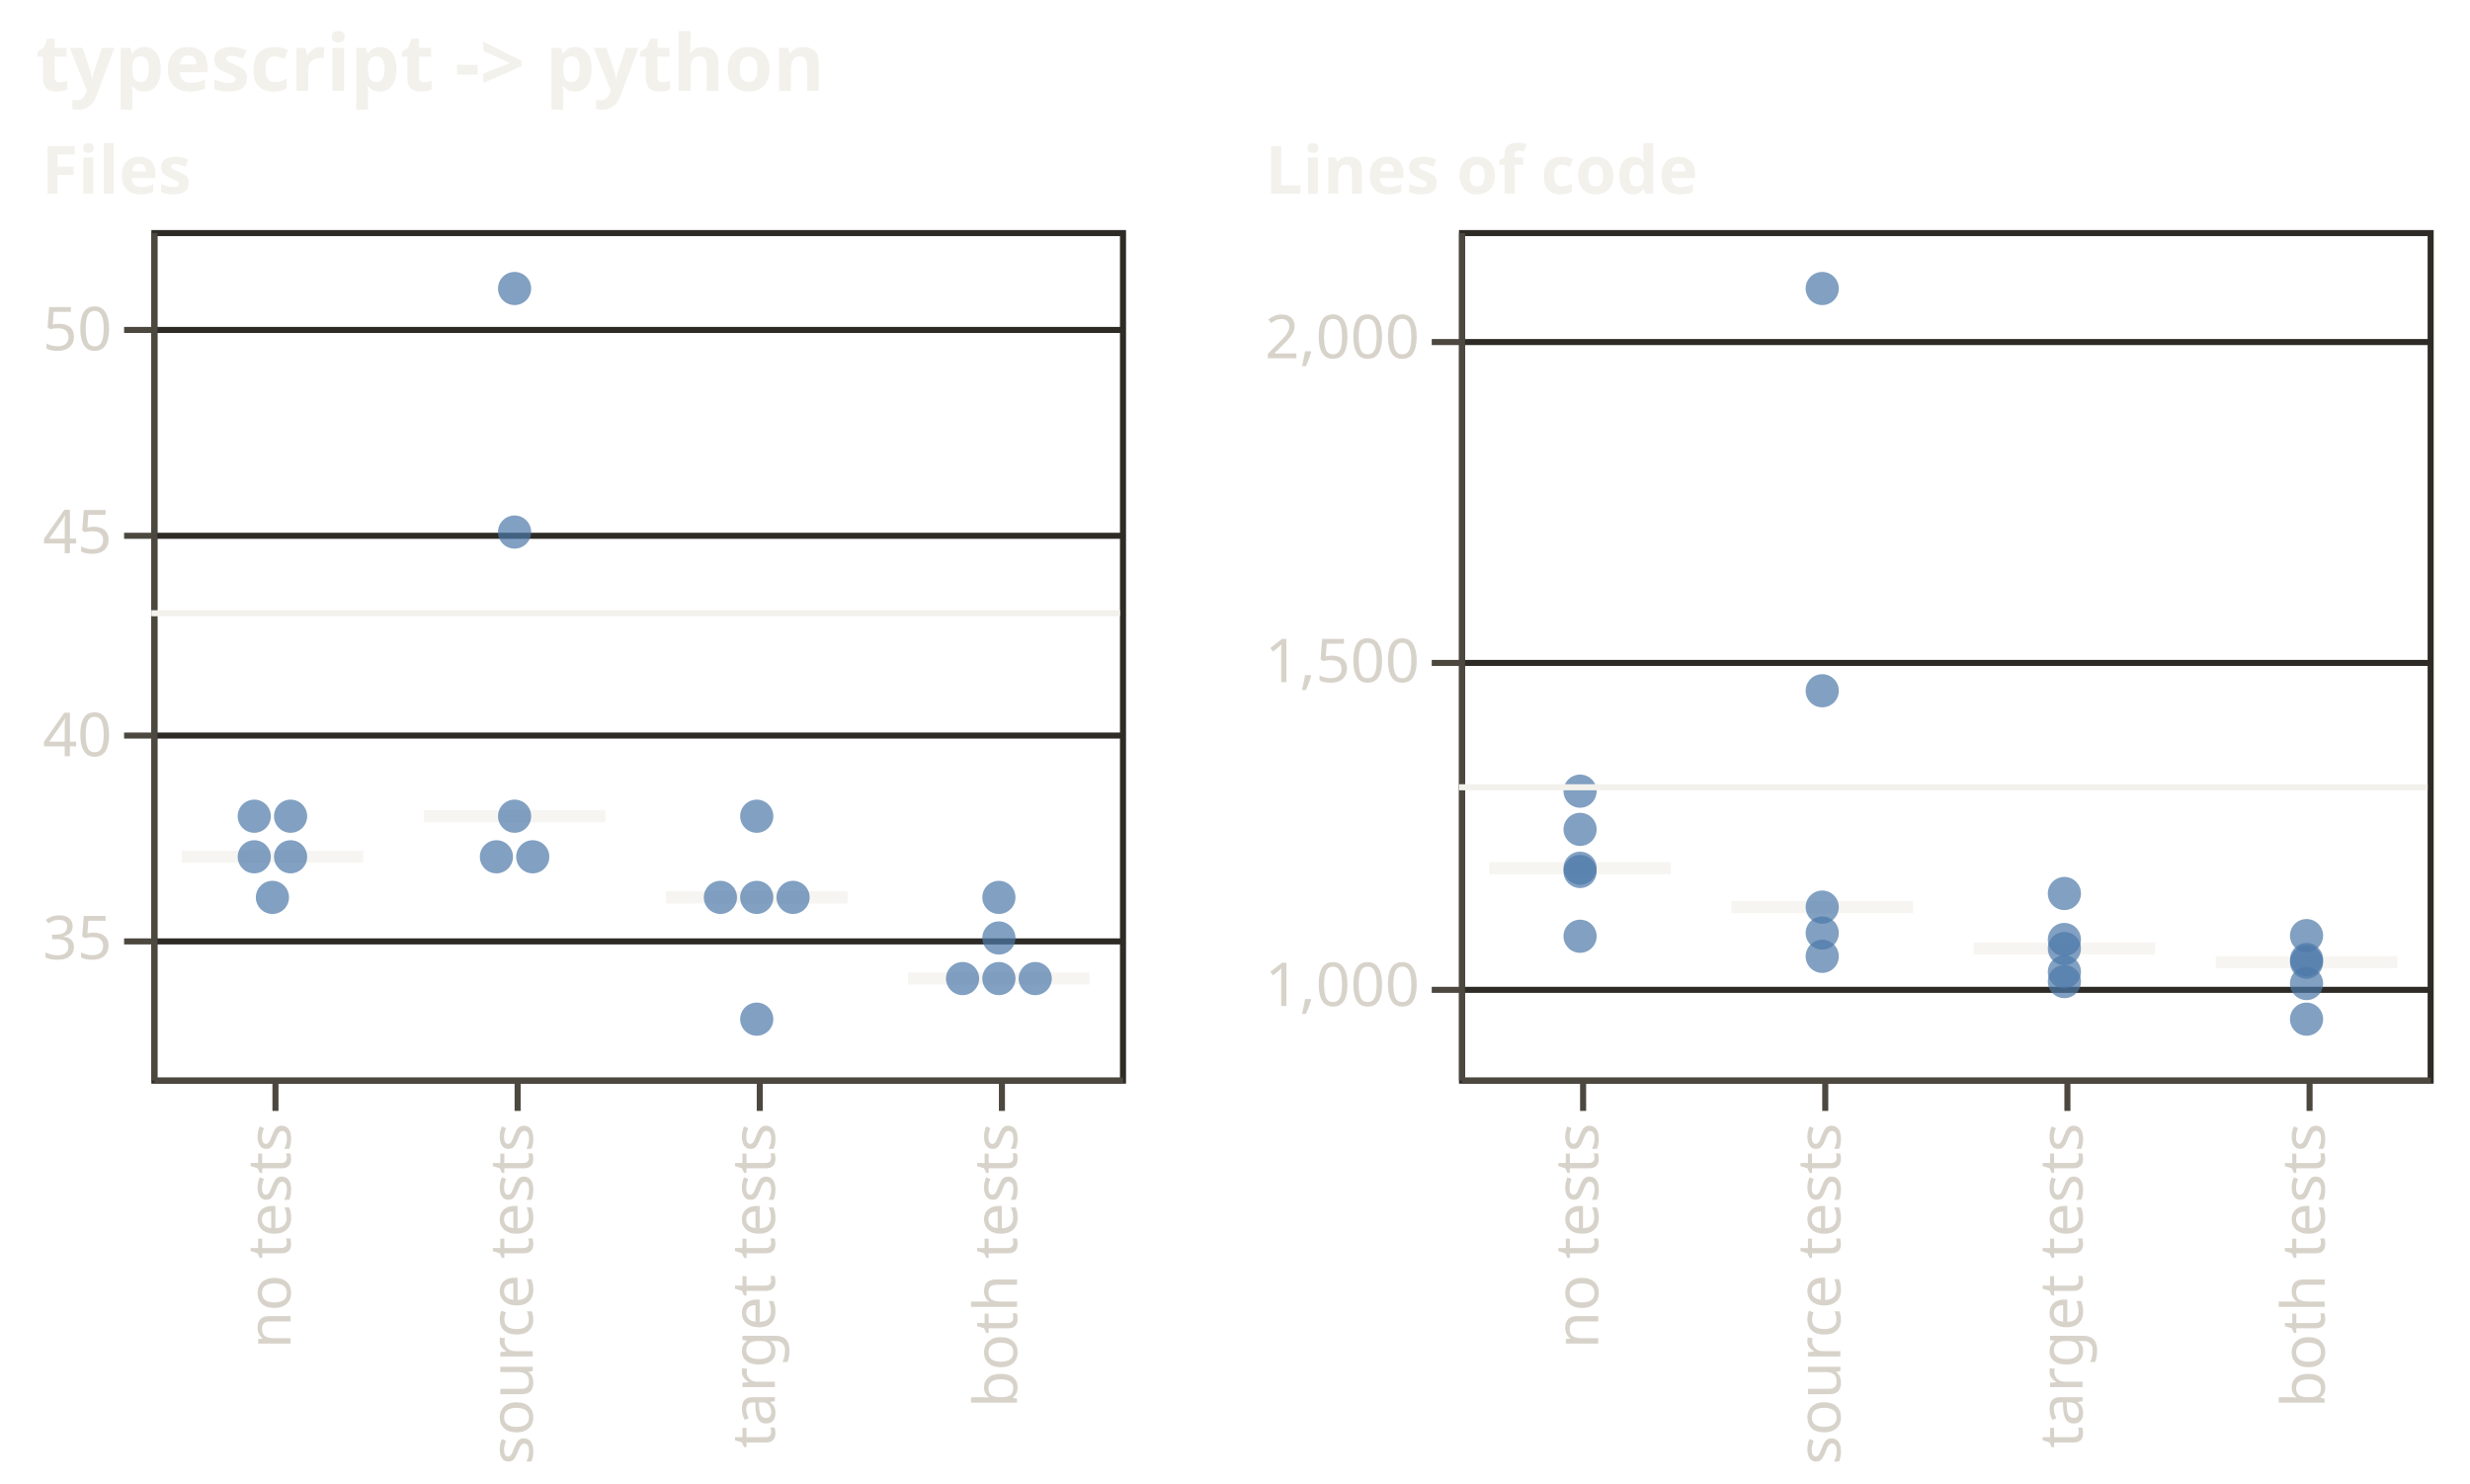
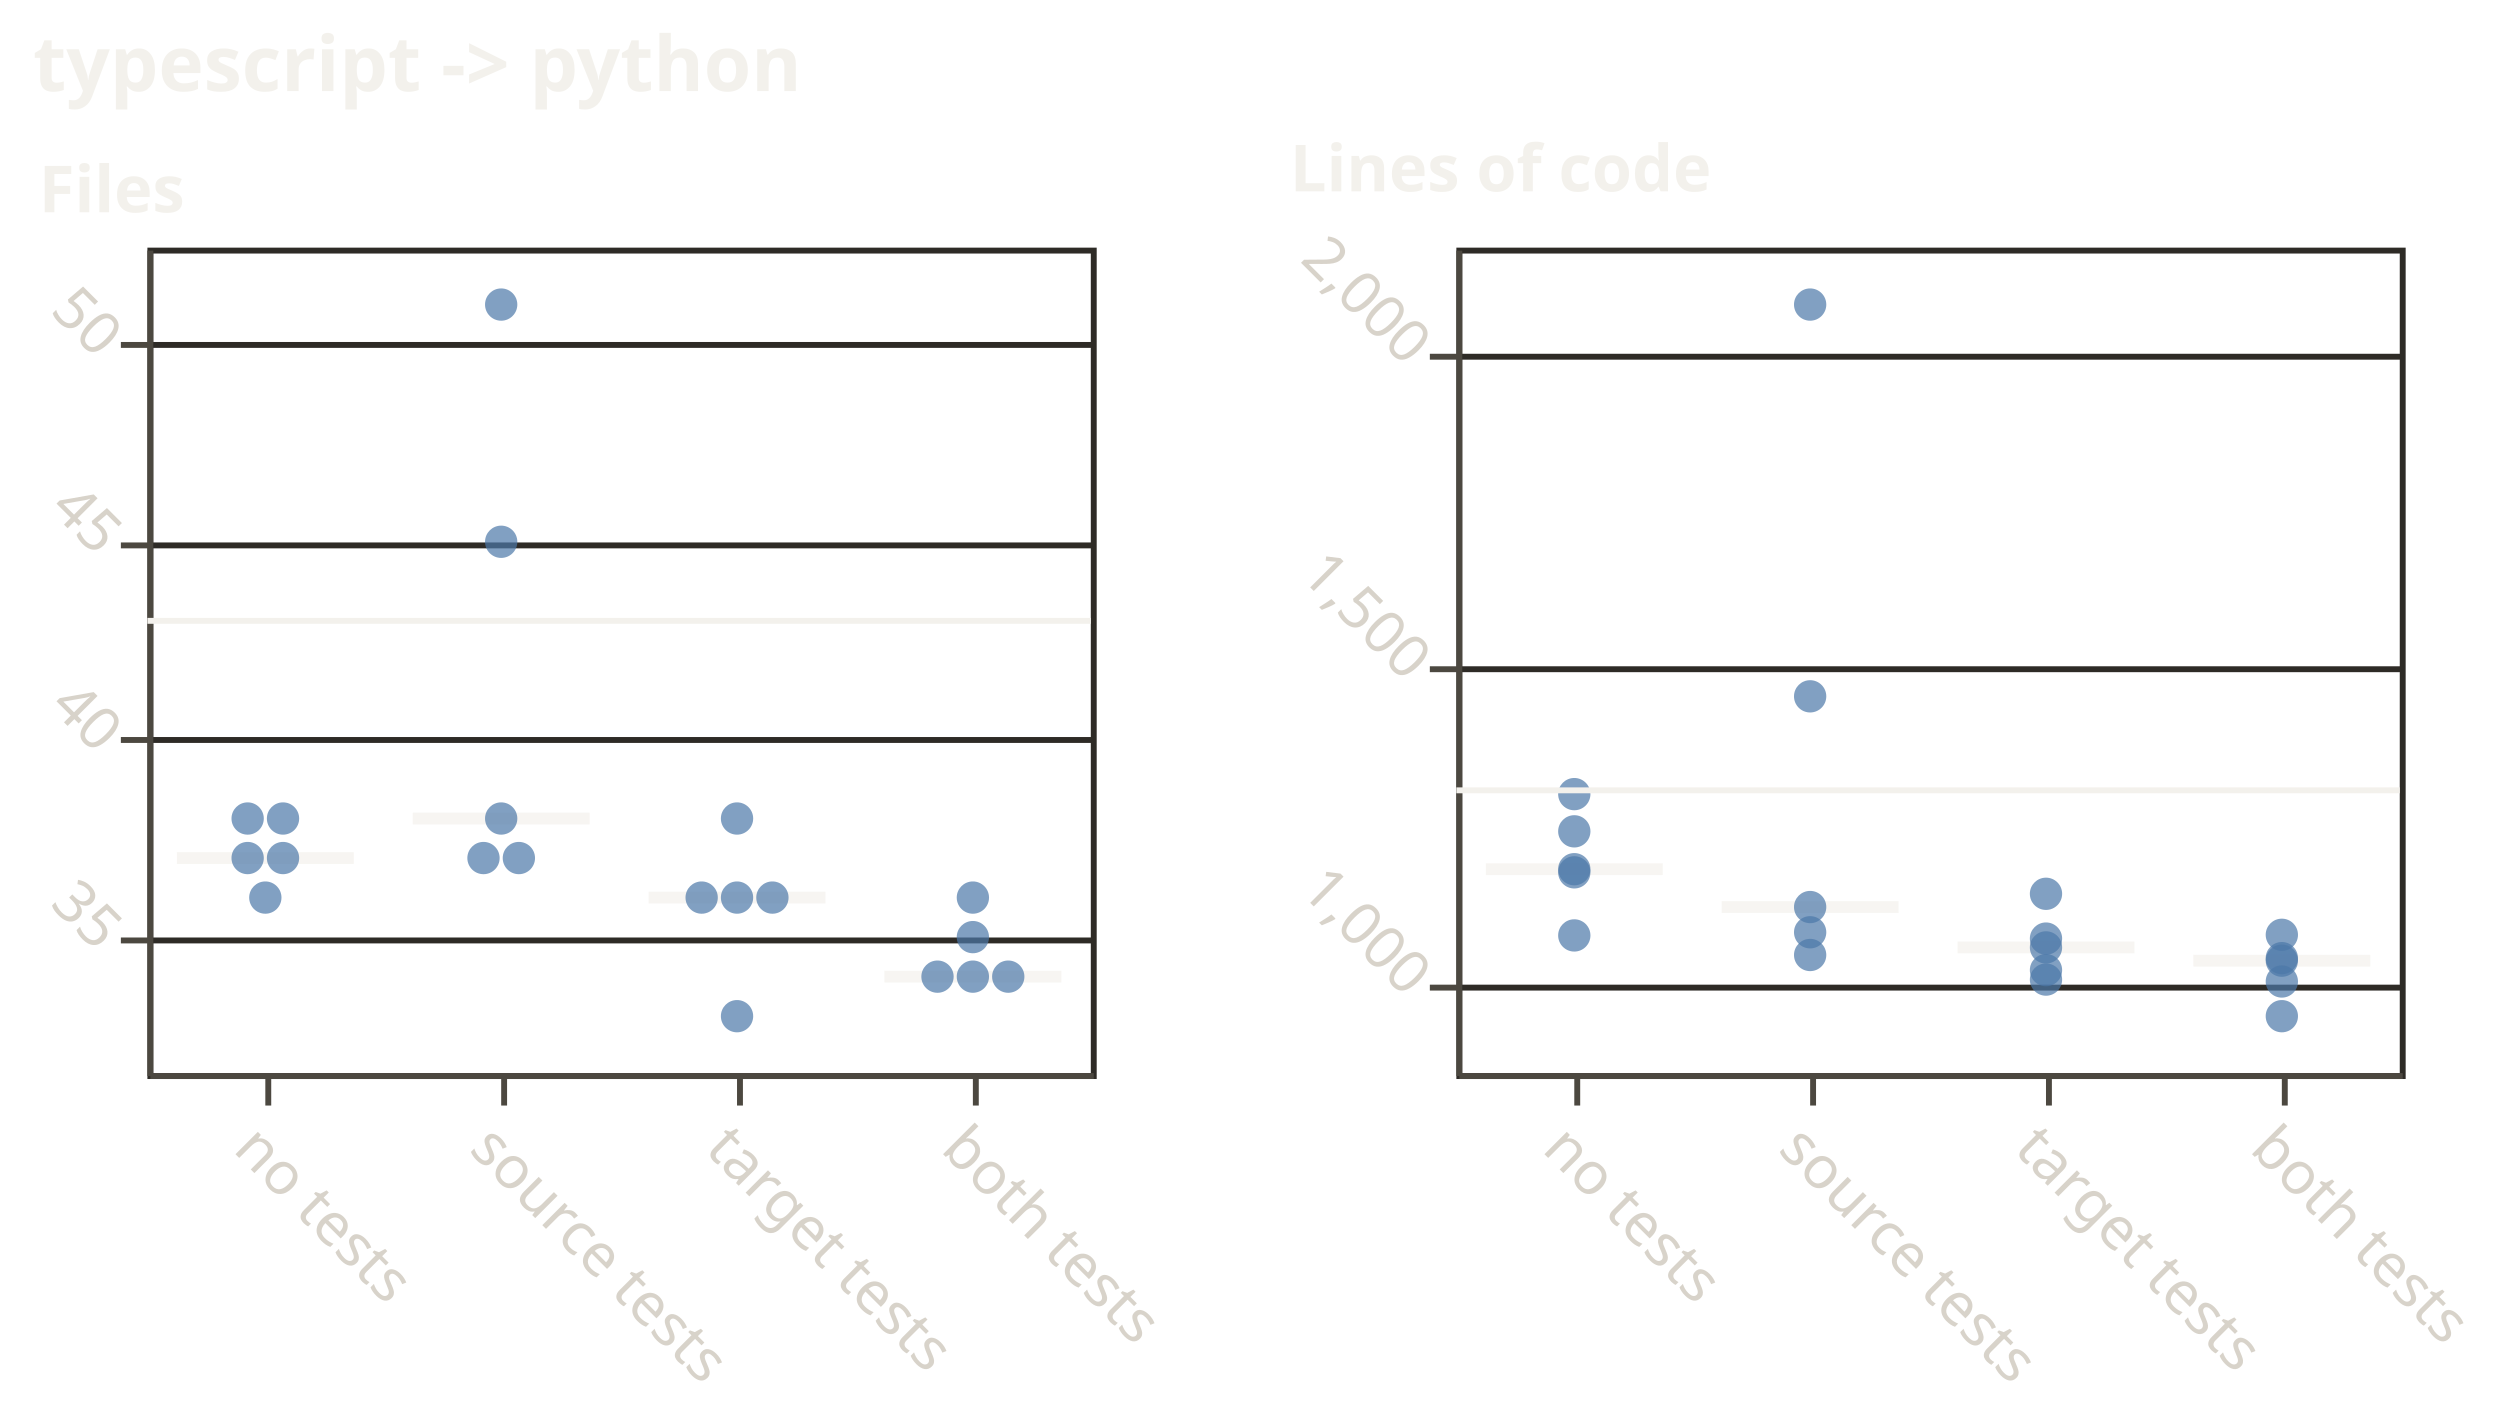
- <svg xmlns="http://www.w3.org/2000/svg" version="1.1" class="marks" width="408" height="245" viewBox="0 0 408 245">
-   <g fill="none" stroke-miterlimit="10" transform="translate(25,38)">
+ <svg xmlns="http://www.w3.org/2000/svg" version="1.1" class="marks" width="424" height="241" viewBox="0 0 424 241">
+   <g fill="none" stroke-miterlimit="10" transform="translate(25,42)">
    <g class="mark-group role-frame root" role="graphics-object" aria-roledescription="group mark container">
      <g transform="translate(0,0)">
        <path class="background" aria-hidden="true" d="M0,0h0v0h0Z" />
        <g>
          <g class="mark-group role-scope concat_0_group" role="graphics-object" aria-roledescription="group mark container">
            <g transform="translate(0,0)">
              <path class="background" aria-hidden="true" d="M0.5,0.5h160v140h-160Z" stroke="#2e2b26" />
              <g>
                <g class="mark-group role-axis" aria-hidden="true">
                  <g transform="translate(0.5,0.5)">
                    <path class="background" aria-hidden="true" d="M0,0h0v0h0Z" pointer-events="none" />
                    <g>
                      <g class="mark-rule role-axis-grid" pointer-events="none">
                        <line transform="translate(0,117)" x2="160" y2="0" stroke="#2e2b26" stroke-width="1" opacity="1" />
                        <line transform="translate(0,83)" x2="160" y2="0" stroke="#2e2b26" stroke-width="1" opacity="1" />
                        <line transform="translate(0,50)" x2="160" y2="0" stroke="#2e2b26" stroke-width="1" opacity="1" />
                        <line transform="translate(0,16)" x2="160" y2="0" stroke="#2e2b26" stroke-width="1" opacity="1" />
                      </g>
                    </g>
                    <path class="foreground" aria-hidden="true" d="" pointer-events="none" display="none" />
                  </g>
                </g>
                <g class="mark-group role-axis" role="graphics-symbol" aria-roledescription="axis" aria-label="X-axis for a discrete scale with 4 values: no tests, source tests, target tests, both tests">
                  <g transform="translate(0.5,140.5)">
                    <path class="background" aria-hidden="true" d="M0,0h0v0h0Z" pointer-events="none" />
                    <g>
                      <g class="mark-rule role-axis-tick" pointer-events="none">
                        <line transform="translate(20,0)" x2="0" y2="5" stroke="#4c4840" stroke-width="1" opacity="1" />
                        <line transform="translate(60,0)" x2="0" y2="5" stroke="#4c4840" stroke-width="1" opacity="1" />
                        <line transform="translate(100,0)" x2="0" y2="5" stroke="#4c4840" stroke-width="1" opacity="1" />
                        <line transform="translate(140,0)" x2="0" y2="5" stroke="#4c4840" stroke-width="1" opacity="1" />
                      </g>
                      <g class="mark-text role-axis-label" pointer-events="none">
-                         <text text-anchor="end" transform="translate(19.5,7) rotate(270) translate(0,3)" font-family="sans-serif" font-size="10px" fill="#d8d3ca" opacity="1">no tests</text>
-                         <text text-anchor="end" transform="translate(59.5,7) rotate(270) translate(0,3)" font-family="sans-serif" font-size="10px" fill="#d8d3ca" opacity="1">source tests</text>
-                         <text text-anchor="end" transform="translate(99.5,7) rotate(270) translate(0,3)" font-family="sans-serif" font-size="10px" fill="#d8d3ca" opacity="1">target tests</text>
-                         <text text-anchor="end" transform="translate(139.5,7) rotate(270) translate(0,3)" font-family="sans-serif" font-size="10px" fill="#d8d3ca" opacity="1">both tests</text>
+                         <text text-anchor="start" transform="translate(19.5,7) rotate(45) translate(0,8)" font-family="sans-serif" font-size="10px" fill="#d8d3ca" opacity="1">no tests</text>
+                         <text text-anchor="start" transform="translate(59.5,7) rotate(45) translate(0,8)" font-family="sans-serif" font-size="10px" fill="#d8d3ca" opacity="1">source tests</text>
+                         <text text-anchor="start" transform="translate(99.5,7) rotate(45) translate(0,8)" font-family="sans-serif" font-size="10px" fill="#d8d3ca" opacity="1">target tests</text>
+                         <text text-anchor="start" transform="translate(139.5,7) rotate(45) translate(0,8)" font-family="sans-serif" font-size="10px" fill="#d8d3ca" opacity="1">both tests</text>
                      </g>
                      <g class="mark-rule role-axis-domain" pointer-events="none">
                        <line transform="translate(0,0)" x2="160" y2="0" stroke="#4c4840" stroke-width="1" opacity="1" />
                      </g>
                    </g>
                    <path class="foreground" aria-hidden="true" d="" pointer-events="none" display="none" />
                  </g>
                </g>
                <g class="mark-group role-axis" role="graphics-symbol" aria-roledescription="axis" aria-label="Y-axis for a linear scale with values from 32 to 52">
                  <g transform="translate(0.5,0.5)">
                    <path class="background" aria-hidden="true" d="M0,0h0v0h0Z" pointer-events="none" />
                    <g>
                      <g class="mark-rule role-axis-tick" pointer-events="none">
                        <line transform="translate(0,117)" x2="-5" y2="0" stroke="#4c4840" stroke-width="1" opacity="1" />
                        <line transform="translate(0,83)" x2="-5" y2="0" stroke="#4c4840" stroke-width="1" opacity="1" />
                        <line transform="translate(0,50)" x2="-5" y2="0" stroke="#4c4840" stroke-width="1" opacity="1" />
                        <line transform="translate(0,16)" x2="-5" y2="0" stroke="#4c4840" stroke-width="1" opacity="1" />
                      </g>
                      <g class="mark-text role-axis-label" pointer-events="none">
-                         <text text-anchor="end" transform="translate(-7,119.9349)" font-family="sans-serif" font-size="10px" fill="#d8d3ca" opacity="1">35</text>
-                         <text text-anchor="end" transform="translate(-7,86.40996)" font-family="sans-serif" font-size="10px" fill="#d8d3ca" opacity="1">40</text>
-                         <text text-anchor="end" transform="translate(-7,52.88506)" font-family="sans-serif" font-size="10px" fill="#d8d3ca" opacity="1">45</text>
-                         <text text-anchor="end" transform="translate(-7,19.36015)" font-family="sans-serif" font-size="10px" fill="#d8d3ca" opacity="1">50</text>
+                         <text text-anchor="end" transform="translate(-7,116.9349) rotate(45) translate(0,3)" font-family="sans-serif" font-size="10px" fill="#d8d3ca" opacity="1">35</text>
+                         <text text-anchor="end" transform="translate(-7,83.40996) rotate(45) translate(0,3)" font-family="sans-serif" font-size="10px" fill="#d8d3ca" opacity="1">40</text>
+                         <text text-anchor="end" transform="translate(-7,49.88506) rotate(45) translate(0,3)" font-family="sans-serif" font-size="10px" fill="#d8d3ca" opacity="1">45</text>
+                         <text text-anchor="end" transform="translate(-7,16.36015) rotate(45) translate(0,3)" font-family="sans-serif" font-size="10px" fill="#d8d3ca" opacity="1">50</text>
                      </g>
                      <g class="mark-rule role-axis-domain" pointer-events="none">
                        <line transform="translate(0,140)" x2="0" y2="-140" stroke="#4c4840" stroke-width="1" opacity="1" />
                      </g>
                    </g>
                    <path class="foreground" aria-hidden="true" d="" pointer-events="none" display="none" />
                  </g>
                </g>
                <g class="mark-rect role-mark concat_0_layer_0_marks" role="graphics-object" aria-roledescription="rect mark container">
                  <path aria-label="condition: no tests; Median of value: 37" role="graphics-symbol" aria-roledescription="tick" d="M5,102.525h30v2h-30Z" fill="#f3f1ec" opacity="0.7" />
                  <path aria-label="condition: source tests; Median of value: 38" role="graphics-symbol" aria-roledescription="tick" d="M45,95.82h30v2h-30Z" fill="#f3f1ec" opacity="0.7" />
                  <path aria-label="condition: target tests; Median of value: 36" role="graphics-symbol" aria-roledescription="tick" d="M85,109.23h30v2h-30Z" fill="#f3f1ec" opacity="0.7" />
                  <path aria-label="condition: both tests; Median of value: 34" role="graphics-symbol" aria-roledescription="tick" d="M125,122.64h30v2h-30Z" fill="#f3f1ec" opacity="0.7" />
                </g>
                <g class="mark-symbol role-mark concat_0_layer_1_marks" role="graphics-object" aria-roledescription="symbol mark container">
                  <path aria-label="condition: no tests; value: 37; nudge: −0.5" role="graphics-symbol" aria-roledescription="point" transform="translate(17,103.5249)" d="M2.739,0A2.739,2.739,0,1,1,-2.739,0A2.739,2.739,0,1,1,2.739,0" fill="#4c78a8" stroke-width="2" opacity="0.7" />
                  <path aria-label="condition: no tests; value: 37; nudge: 0.5" role="graphics-symbol" aria-roledescription="point" transform="translate(23,103.5249)" d="M2.739,0A2.739,2.739,0,1,1,-2.739,0A2.739,2.739,0,1,1,2.739,0" fill="#4c78a8" stroke-width="2" opacity="0.7" />
                  <path aria-label="condition: no tests; value: 38; nudge: −0.5" role="graphics-symbol" aria-roledescription="point" transform="translate(17,96.81992)" d="M2.739,0A2.739,2.739,0,1,1,-2.739,0A2.739,2.739,0,1,1,2.739,0" fill="#4c78a8" stroke-width="2" opacity="0.7" />
                  <path aria-label="condition: no tests; value: 38; nudge: 0.5" role="graphics-symbol" aria-roledescription="point" transform="translate(23,96.81992)" d="M2.739,0A2.739,2.739,0,1,1,-2.739,0A2.739,2.739,0,1,1,2.739,0" fill="#4c78a8" stroke-width="2" opacity="0.7" />
                  <path aria-label="condition: no tests; value: 36; nudge: 0" role="graphics-symbol" aria-roledescription="point" transform="translate(20,110.2299)" d="M2.739,0A2.739,2.739,0,1,1,-2.739,0A2.739,2.739,0,1,1,2.739,0" fill="#4c78a8" stroke-width="2" opacity="0.7" />
                  <path aria-label="condition: source tests; value: 37; nudge: −0.5" role="graphics-symbol" aria-roledescription="point" transform="translate(57,103.5249)" d="M2.739,0A2.739,2.739,0,1,1,-2.739,0A2.739,2.739,0,1,1,2.739,0" fill="#4c78a8" stroke-width="2" opacity="0.7" />
                  <path aria-label="condition: source tests; value: 37; nudge: 0.5" role="graphics-symbol" aria-roledescription="point" transform="translate(63,103.5249)" d="M2.739,0A2.739,2.739,0,1,1,-2.739,0A2.739,2.739,0,1,1,2.739,0" fill="#4c78a8" stroke-width="2" opacity="0.7" />
                  <path aria-label="condition: source tests; value: 38; nudge: 0" role="graphics-symbol" aria-roledescription="point" transform="translate(60,96.81992)" d="M2.739,0A2.739,2.739,0,1,1,-2.739,0A2.739,2.739,0,1,1,2.739,0" fill="#4c78a8" stroke-width="2" opacity="0.7" />
                  <path aria-label="condition: source tests; value: 45; nudge: 0" role="graphics-symbol" aria-roledescription="point" transform="translate(60,49.88506)" d="M2.739,0A2.739,2.739,0,1,1,-2.739,0A2.739,2.739,0,1,1,2.739,0" fill="#4c78a8" stroke-width="2" opacity="0.7" />
                  <path aria-label="condition: source tests; value: 51; nudge: 0" role="graphics-symbol" aria-roledescription="point" transform="translate(60,9.655172)" d="M2.739,0A2.739,2.739,0,1,1,-2.739,0A2.739,2.739,0,1,1,2.739,0" fill="#4c78a8" stroke-width="2" opacity="0.7" />
                  <path aria-label="condition: target tests; value: 38; nudge: 0" role="graphics-symbol" aria-roledescription="point" transform="translate(100,96.81992)" d="M2.739,0A2.739,2.739,0,1,1,-2.739,0A2.739,2.739,0,1,1,2.739,0" fill="#4c78a8" stroke-width="2" opacity="0.7" />
                  <path aria-label="condition: target tests; value: 36; nudge: −1" role="graphics-symbol" aria-roledescription="point" transform="translate(94,110.2299)" d="M2.739,0A2.739,2.739,0,1,1,-2.739,0A2.739,2.739,0,1,1,2.739,0" fill="#4c78a8" stroke-width="2" opacity="0.7" />
                  <path aria-label="condition: target tests; value: 36; nudge: 0" role="graphics-symbol" aria-roledescription="point" transform="translate(100,110.2299)" d="M2.739,0A2.739,2.739,0,1,1,-2.739,0A2.739,2.739,0,1,1,2.739,0" fill="#4c78a8" stroke-width="2" opacity="0.7" />
                  <path aria-label="condition: target tests; value: 36; nudge: 1" role="graphics-symbol" aria-roledescription="point" transform="translate(106,110.2299)" d="M2.739,0A2.739,2.739,0,1,1,-2.739,0A2.739,2.739,0,1,1,2.739,0" fill="#4c78a8" stroke-width="2" opacity="0.7" />
                  <path aria-label="condition: target tests; value: 33; nudge: 0" role="graphics-symbol" aria-roledescription="point" transform="translate(100,130.3448)" d="M2.739,0A2.739,2.739,0,1,1,-2.739,0A2.739,2.739,0,1,1,2.739,0" fill="#4c78a8" stroke-width="2" opacity="0.7" />
                  <path aria-label="condition: both tests; value: 34; nudge: −1" role="graphics-symbol" aria-roledescription="point" transform="translate(134,123.6398)" d="M2.739,0A2.739,2.739,0,1,1,-2.739,0A2.739,2.739,0,1,1,2.739,0" fill="#4c78a8" stroke-width="2" opacity="0.7" />
                  <path aria-label="condition: both tests; value: 34; nudge: 0" role="graphics-symbol" aria-roledescription="point" transform="translate(140,123.6398)" d="M2.739,0A2.739,2.739,0,1,1,-2.739,0A2.739,2.739,0,1,1,2.739,0" fill="#4c78a8" stroke-width="2" opacity="0.7" />
                  <path aria-label="condition: both tests; value: 34; nudge: 1" role="graphics-symbol" aria-roledescription="point" transform="translate(146,123.6398)" d="M2.739,0A2.739,2.739,0,1,1,-2.739,0A2.739,2.739,0,1,1,2.739,0" fill="#4c78a8" stroke-width="2" opacity="0.7" />
                  <path aria-label="condition: both tests; value: 35; nudge: 0" role="graphics-symbol" aria-roledescription="point" transform="translate(140,116.9349)" d="M2.739,0A2.739,2.739,0,1,1,-2.739,0A2.739,2.739,0,1,1,2.739,0" fill="#4c78a8" stroke-width="2" opacity="0.7" />
                  <path aria-label="condition: both tests; value: 36; nudge: 0" role="graphics-symbol" aria-roledescription="point" transform="translate(140,110.2299)" d="M2.739,0A2.739,2.739,0,1,1,-2.739,0A2.739,2.739,0,1,1,2.739,0" fill="#4c78a8" stroke-width="2" opacity="0.7" />
                </g>
                <g class="mark-rule role-mark concat_0_layer_2_marks" role="graphics-object" aria-roledescription="rule mark container">
                  <line aria-label="Median of reference: 43" role="graphics-symbol" aria-roledescription="rule mark" transform="translate(160,63.29502)" x2="-160" y2="0" stroke="#f3f1ec" />
                </g>
                <g class="mark-group role-title">
-                   <g transform="translate(-18.12305,-15)">
+                   <g transform="translate(-18.40072,-15)">
                    <path class="background" aria-hidden="true" d="M0,0h0v0h0Z" pointer-events="none" />
                    <g>
                      <g class="mark-text role-title-text" role="graphics-symbol" aria-roledescription="title" aria-label="Title text 'Files'" pointer-events="none">
                        <text text-anchor="start" transform="translate(0,9)" font-family="sans-serif" font-size="11px" font-weight="bold" fill="#f3f1ec" opacity="1">Files</text>
                      </g>
                    </g>
                    <path class="foreground" aria-hidden="true" d="" pointer-events="none" display="none" />
                  </g>
                </g>
              </g>
              <path class="foreground" aria-hidden="true" d="" display="none" />
            </g>
          </g>
          <g class="mark-group role-scope concat_1_group" role="graphics-object" aria-roledescription="group mark container">
-             <g transform="translate(216,0)">
+             <g transform="translate(222,0)">
              <path class="background" aria-hidden="true" d="M0.5,0.5h160v140h-160Z" stroke="#2e2b26" />
              <g>
                <g class="mark-group role-axis" aria-hidden="true">
                  <g transform="translate(0.5,0.5)">
                    <path class="background" aria-hidden="true" d="M0,0h0v0h0Z" pointer-events="none" />
                    <g>
                      <g class="mark-rule role-axis-grid" pointer-events="none">
                        <line transform="translate(0,125)" x2="160" y2="0" stroke="#2e2b26" stroke-width="1" opacity="1" />
                        <line transform="translate(0,71)" x2="160" y2="0" stroke="#2e2b26" stroke-width="1" opacity="1" />
                        <line transform="translate(0,18)" x2="160" y2="0" stroke="#2e2b26" stroke-width="1" opacity="1" />
                      </g>
                    </g>
                    <path class="foreground" aria-hidden="true" d="" pointer-events="none" display="none" />
                  </g>
                </g>
                <g class="mark-group role-axis" role="graphics-symbol" aria-roledescription="axis" aria-label="X-axis for a discrete scale with 4 values: no tests, source tests, target tests, both tests">
                  <g transform="translate(0.5,140.5)">
                    <path class="background" aria-hidden="true" d="M0,0h0v0h0Z" pointer-events="none" />
                    <g>
                      <g class="mark-rule role-axis-tick" pointer-events="none">
                        <line transform="translate(20,0)" x2="0" y2="5" stroke="#4c4840" stroke-width="1" opacity="1" />
                        <line transform="translate(60,0)" x2="0" y2="5" stroke="#4c4840" stroke-width="1" opacity="1" />
                        <line transform="translate(100,0)" x2="0" y2="5" stroke="#4c4840" stroke-width="1" opacity="1" />
                        <line transform="translate(140,0)" x2="0" y2="5" stroke="#4c4840" stroke-width="1" opacity="1" />
                      </g>
                      <g class="mark-text role-axis-label" pointer-events="none">
-                         <text text-anchor="end" transform="translate(19.5,7) rotate(270) translate(0,3)" font-family="sans-serif" font-size="10px" fill="#d8d3ca" opacity="1">no tests</text>
-                         <text text-anchor="end" transform="translate(59.5,7) rotate(270) translate(0,3)" font-family="sans-serif" font-size="10px" fill="#d8d3ca" opacity="1">source tests</text>
-                         <text text-anchor="end" transform="translate(99.5,7) rotate(270) translate(0,3)" font-family="sans-serif" font-size="10px" fill="#d8d3ca" opacity="1">target tests</text>
-                         <text text-anchor="end" transform="translate(139.5,7) rotate(270) translate(0,3)" font-family="sans-serif" font-size="10px" fill="#d8d3ca" opacity="1">both tests</text>
+                         <text text-anchor="start" transform="translate(19.5,7) rotate(45) translate(0,8)" font-family="sans-serif" font-size="10px" fill="#d8d3ca" opacity="1">no tests</text>
+                         <text text-anchor="start" transform="translate(59.5,7) rotate(45) translate(0,8)" font-family="sans-serif" font-size="10px" fill="#d8d3ca" opacity="1">source tests</text>
+                         <text text-anchor="start" transform="translate(99.5,7) rotate(45) translate(0,8)" font-family="sans-serif" font-size="10px" fill="#d8d3ca" opacity="1">target tests</text>
+                         <text text-anchor="start" transform="translate(139.5,7) rotate(45) translate(0,8)" font-family="sans-serif" font-size="10px" fill="#d8d3ca" opacity="1">both tests</text>
                      </g>
                      <g class="mark-rule role-axis-domain" pointer-events="none">
                        <line transform="translate(0,0)" x2="160" y2="0" stroke="#4c4840" stroke-width="1" opacity="1" />
                      </g>
                    </g>
                    <path class="foreground" aria-hidden="true" d="" pointer-events="none" display="none" />
                  </g>
                </g>
                <g class="mark-group role-axis" role="graphics-symbol" aria-roledescription="axis" aria-label="Y-axis for a linear scale with values from 857 to 2,165">
                  <g transform="translate(0.5,0.5)">
                    <path class="background" aria-hidden="true" d="M0,0h0v0h0Z" pointer-events="none" />
                    <g>
                      <g class="mark-rule role-axis-tick" pointer-events="none">
                        <line transform="translate(0,125)" x2="-5" y2="0" stroke="#4c4840" stroke-width="1" opacity="1" />
                        <line transform="translate(0,71)" x2="-5" y2="0" stroke="#4c4840" stroke-width="1" opacity="1" />
                        <line transform="translate(0,18)" x2="-5" y2="0" stroke="#4c4840" stroke-width="1" opacity="1" />
                      </g>
                      <g class="mark-text role-axis-label" pointer-events="none">
-                         <text text-anchor="end" transform="translate(-7,127.6741)" font-family="sans-serif" font-size="10px" fill="#d8d3ca" opacity="1">1,000</text>
-                         <text text-anchor="end" transform="translate(-7,74.17694)" font-family="sans-serif" font-size="10px" fill="#d8d3ca" opacity="1">1,500</text>
-                         <text text-anchor="end" transform="translate(-7,20.67975)" font-family="sans-serif" font-size="10px" fill="#d8d3ca" opacity="1">2,000</text>
+                         <text text-anchor="end" transform="translate(-7,124.6741) rotate(45) translate(0,3)" font-family="sans-serif" font-size="10px" fill="#d8d3ca" opacity="1">1,000</text>
+                         <text text-anchor="end" transform="translate(-7,71.17694) rotate(45) translate(0,3)" font-family="sans-serif" font-size="10px" fill="#d8d3ca" opacity="1">1,500</text>
+                         <text text-anchor="end" transform="translate(-7,17.67975) rotate(45) translate(0,3)" font-family="sans-serif" font-size="10px" fill="#d8d3ca" opacity="1">2,000</text>
                      </g>
                      <g class="mark-rule role-axis-domain" pointer-events="none">
                        <line transform="translate(0,140)" x2="0" y2="-140" stroke="#4c4840" stroke-width="1" opacity="1" />
                      </g>
                    </g>
                    <path class="foreground" aria-hidden="true" d="" pointer-events="none" display="none" />
                  </g>
                </g>
                <g class="mark-rect role-mark concat_1_layer_0_marks" role="graphics-object" aria-roledescription="rect mark container">
                  <path aria-label="condition: no tests; Median of value: 1180" role="graphics-symbol" aria-roledescription="tick" d="M5,104.415h30v2h-30Z" fill="#f3f1ec" opacity="0.7" />
                  <path aria-label="condition: source tests; Median of value: 1120" role="graphics-symbol" aria-roledescription="tick" d="M45,110.835h30v2h-30Z" fill="#f3f1ec" opacity="0.7" />
                  <path aria-label="condition: target tests; Median of value: 1056" role="graphics-symbol" aria-roledescription="tick" d="M85,117.682h30v2h-30Z" fill="#f3f1ec" opacity="0.7" />
                  <path aria-label="condition: both tests; Median of value: 1035" role="graphics-symbol" aria-roledescription="tick" d="M125,119.929h30v2h-30Z" fill="#f3f1ec" opacity="0.7" />
                </g>
                <g class="mark-symbol role-mark concat_1_layer_1_marks" role="graphics-object" aria-roledescription="symbol mark container">
                  <path aria-label="condition: no tests; value: 1175; nudge: 0" role="graphics-symbol" aria-roledescription="point" transform="translate(20,105.9501)" d="M2.739,0A2.739,2.739,0,1,1,-2.739,0A2.739,2.739,0,1,1,2.739,0" fill="#4c78a8" stroke-width="2" opacity="0.7" />
                  <path aria-label="condition: no tests; value: 1299; nudge: 0" role="graphics-symbol" aria-roledescription="point" transform="translate(20,92.68281)" d="M2.739,0A2.739,2.739,0,1,1,-2.739,0A2.739,2.739,0,1,1,2.739,0" fill="#4c78a8" stroke-width="2" opacity="0.7" />
                  <path aria-label="condition: no tests; value: 1180; nudge: 0" role="graphics-symbol" aria-roledescription="point" transform="translate(20,105.4151)" d="M2.739,0A2.739,2.739,0,1,1,-2.739,0A2.739,2.739,0,1,1,2.739,0" fill="#4c78a8" stroke-width="2" opacity="0.7" />
                  <path aria-label="condition: no tests; value: 1240; nudge: 0" role="graphics-symbol" aria-roledescription="point" transform="translate(20,98.99548)" d="M2.739,0A2.739,2.739,0,1,1,-2.739,0A2.739,2.739,0,1,1,2.739,0" fill="#4c78a8" stroke-width="2" opacity="0.7" />
                  <path aria-label="condition: no tests; value: 1075; nudge: 0" role="graphics-symbol" aria-roledescription="point" transform="translate(20,116.6495)" d="M2.739,0A2.739,2.739,0,1,1,-2.739,0A2.739,2.739,0,1,1,2.739,0" fill="#4c78a8" stroke-width="2" opacity="0.7" />
                  <path aria-label="condition: source tests; value: 1080; nudge: 0" role="graphics-symbol" aria-roledescription="point" transform="translate(60,116.1146)" d="M2.739,0A2.739,2.739,0,1,1,-2.739,0A2.739,2.739,0,1,1,2.739,0" fill="#4c78a8" stroke-width="2" opacity="0.7" />
                  <path aria-label="condition: source tests; value: 1120; nudge: 0" role="graphics-symbol" aria-roledescription="point" transform="translate(60,111.8348)" d="M2.739,0A2.739,2.739,0,1,1,-2.739,0A2.739,2.739,0,1,1,2.739,0" fill="#4c78a8" stroke-width="2" opacity="0.7" />
                  <path aria-label="condition: source tests; value: 1454; nudge: 0" role="graphics-symbol" aria-roledescription="point" transform="translate(60,76.09868)" d="M2.739,0A2.739,2.739,0,1,1,-2.739,0A2.739,2.739,0,1,1,2.739,0" fill="#4c78a8" stroke-width="2" opacity="0.7" />
                  <path aria-label="condition: source tests; value: 1044; nudge: 0" role="graphics-symbol" aria-roledescription="point" transform="translate(60,119.9664)" d="M2.739,0A2.739,2.739,0,1,1,-2.739,0A2.739,2.739,0,1,1,2.739,0" fill="#4c78a8" stroke-width="2" opacity="0.7" />
                  <path aria-label="condition: source tests; value: 2075; nudge: 0" role="graphics-symbol" aria-roledescription="point" transform="translate(60,9.655172)" d="M2.739,0A2.739,2.739,0,1,1,-2.739,0A2.739,2.739,0,1,1,2.739,0" fill="#4c78a8" stroke-width="2" opacity="0.7" />
                  <path aria-label="condition: target tests; value: 1141; nudge: 0" role="graphics-symbol" aria-roledescription="point" transform="translate(100,109.5879)" d="M2.739,0A2.739,2.739,0,1,1,-2.739,0A2.739,2.739,0,1,1,2.739,0" fill="#4c78a8" stroke-width="2" opacity="0.7" />
                  <path aria-label="condition: target tests; value: 1056; nudge: 0" role="graphics-symbol" aria-roledescription="point" transform="translate(100,118.6824)" d="M2.739,0A2.739,2.739,0,1,1,-2.739,0A2.739,2.739,0,1,1,2.739,0" fill="#4c78a8" stroke-width="2" opacity="0.7" />
                  <path aria-label="condition: target tests; value: 1020; nudge: 0" role="graphics-symbol" aria-roledescription="point" transform="translate(100,122.5342)" d="M2.739,0A2.739,2.739,0,1,1,-2.739,0A2.739,2.739,0,1,1,2.739,0" fill="#4c78a8" stroke-width="2" opacity="0.7" />
                  <path aria-label="condition: target tests; value: 1070; nudge: 0" role="graphics-symbol" aria-roledescription="point" transform="translate(100,117.1845)" d="M2.739,0A2.739,2.739,0,1,1,-2.739,0A2.739,2.739,0,1,1,2.739,0" fill="#4c78a8" stroke-width="2" opacity="0.7" />
                  <path aria-label="condition: target tests; value: 1005; nudge: 0" role="graphics-symbol" aria-roledescription="point" transform="translate(100,124.1392)" d="M2.739,0A2.739,2.739,0,1,1,-2.739,0A2.739,2.739,0,1,1,2.739,0" fill="#4c78a8" stroke-width="2" opacity="0.7" />
                  <path aria-label="condition: both tests; value: 1076; nudge: 0" role="graphics-symbol" aria-roledescription="point" transform="translate(140,116.5426)" d="M2.739,0A2.739,2.739,0,1,1,-2.739,0A2.739,2.739,0,1,1,2.739,0" fill="#4c78a8" stroke-width="2" opacity="0.7" />
                  <path aria-label="condition: both tests; value: 947; nudge: 0" role="graphics-symbol" aria-roledescription="point" transform="translate(140,130.3448)" d="M2.739,0A2.739,2.739,0,1,1,-2.739,0A2.739,2.739,0,1,1,2.739,0" fill="#4c78a8" stroke-width="2" opacity="0.7" />
                  <path aria-label="condition: both tests; value: 1035; nudge: 0" role="graphics-symbol" aria-roledescription="point" transform="translate(140,120.9293)" d="M2.739,0A2.739,2.739,0,1,1,-2.739,0A2.739,2.739,0,1,1,2.739,0" fill="#4c78a8" stroke-width="2" opacity="0.7" />
                  <path aria-label="condition: both tests; value: 1039; nudge: 0" role="graphics-symbol" aria-roledescription="point" transform="translate(140,120.5013)" d="M2.739,0A2.739,2.739,0,1,1,-2.739,0A2.739,2.739,0,1,1,2.739,0" fill="#4c78a8" stroke-width="2" opacity="0.7" />
                  <path aria-label="condition: both tests; value: 1002; nudge: 0" role="graphics-symbol" aria-roledescription="point" transform="translate(140,124.4601)" d="M2.739,0A2.739,2.739,0,1,1,-2.739,0A2.739,2.739,0,1,1,2.739,0" fill="#4c78a8" stroke-width="2" opacity="0.7" />
                </g>
                <g class="mark-rule role-mark concat_1_layer_2_marks" role="graphics-object" aria-roledescription="rule mark container">
                  <line aria-label="Median of reference: 1305" role="graphics-symbol" aria-roledescription="rule mark" transform="translate(160,92.04084)" x2="-160" y2="0" stroke="#f3f1ec" />
                </g>
                <g class="mark-group role-title">
-                   <g transform="translate(-32.02441,-15)">
+                   <g transform="translate(-28.23047,-18.55072)">
                    <path class="background" aria-hidden="true" d="M0,0h0v0h0Z" pointer-events="none" />
                    <g>
                      <g class="mark-text role-title-text" role="graphics-symbol" aria-roledescription="title" aria-label="Title text 'Lines of code'" pointer-events="none">
                        <text text-anchor="start" transform="translate(0,9)" font-family="sans-serif" font-size="11px" font-weight="bold" fill="#f3f1ec" opacity="1">Lines of code</text>
                      </g>
                    </g>
                    <path class="foreground" aria-hidden="true" d="" pointer-events="none" display="none" />
                  </g>
                </g>
              </g>
              <path class="foreground" aria-hidden="true" d="" display="none" />
            </g>
          </g>
          <g class="mark-group role-title">
-             <g transform="translate(-19.12305,-33)">
+             <g transform="translate(-19.40072,-36.55072)">
              <path class="background" aria-hidden="true" d="M0,0h0v0h0Z" pointer-events="none" />
              <g>
                <g class="mark-text role-title-text" role="graphics-symbol" aria-roledescription="title" aria-label="Title text 'typescript -&gt; python'" pointer-events="none">
                  <text text-anchor="start" transform="translate(0,10)" font-family="sans-serif" font-size="13px" font-weight="bold" fill="#f3f1ec" opacity="1">typescript -&gt; python</text>
                </g>
              </g>
              <path class="foreground" aria-hidden="true" d="" pointer-events="none" display="none" />
            </g>
          </g>
        </g>
        <path class="foreground" aria-hidden="true" d="" display="none" />
      </g>
    </g>
  </g>
</svg>
